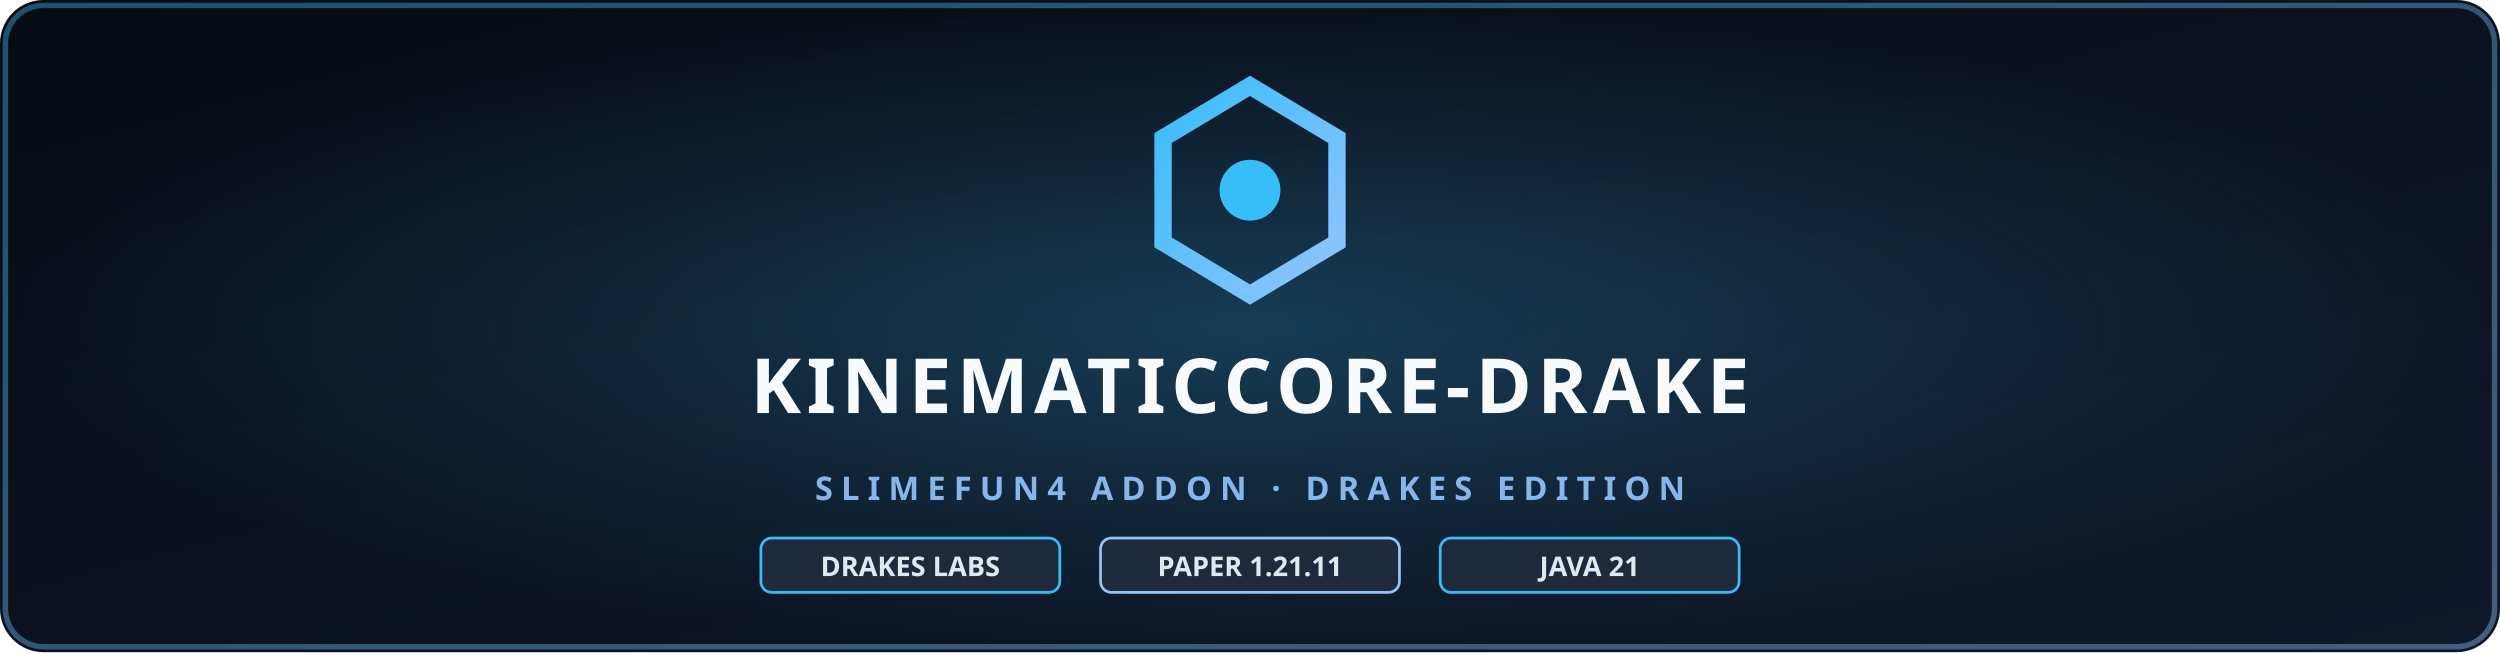
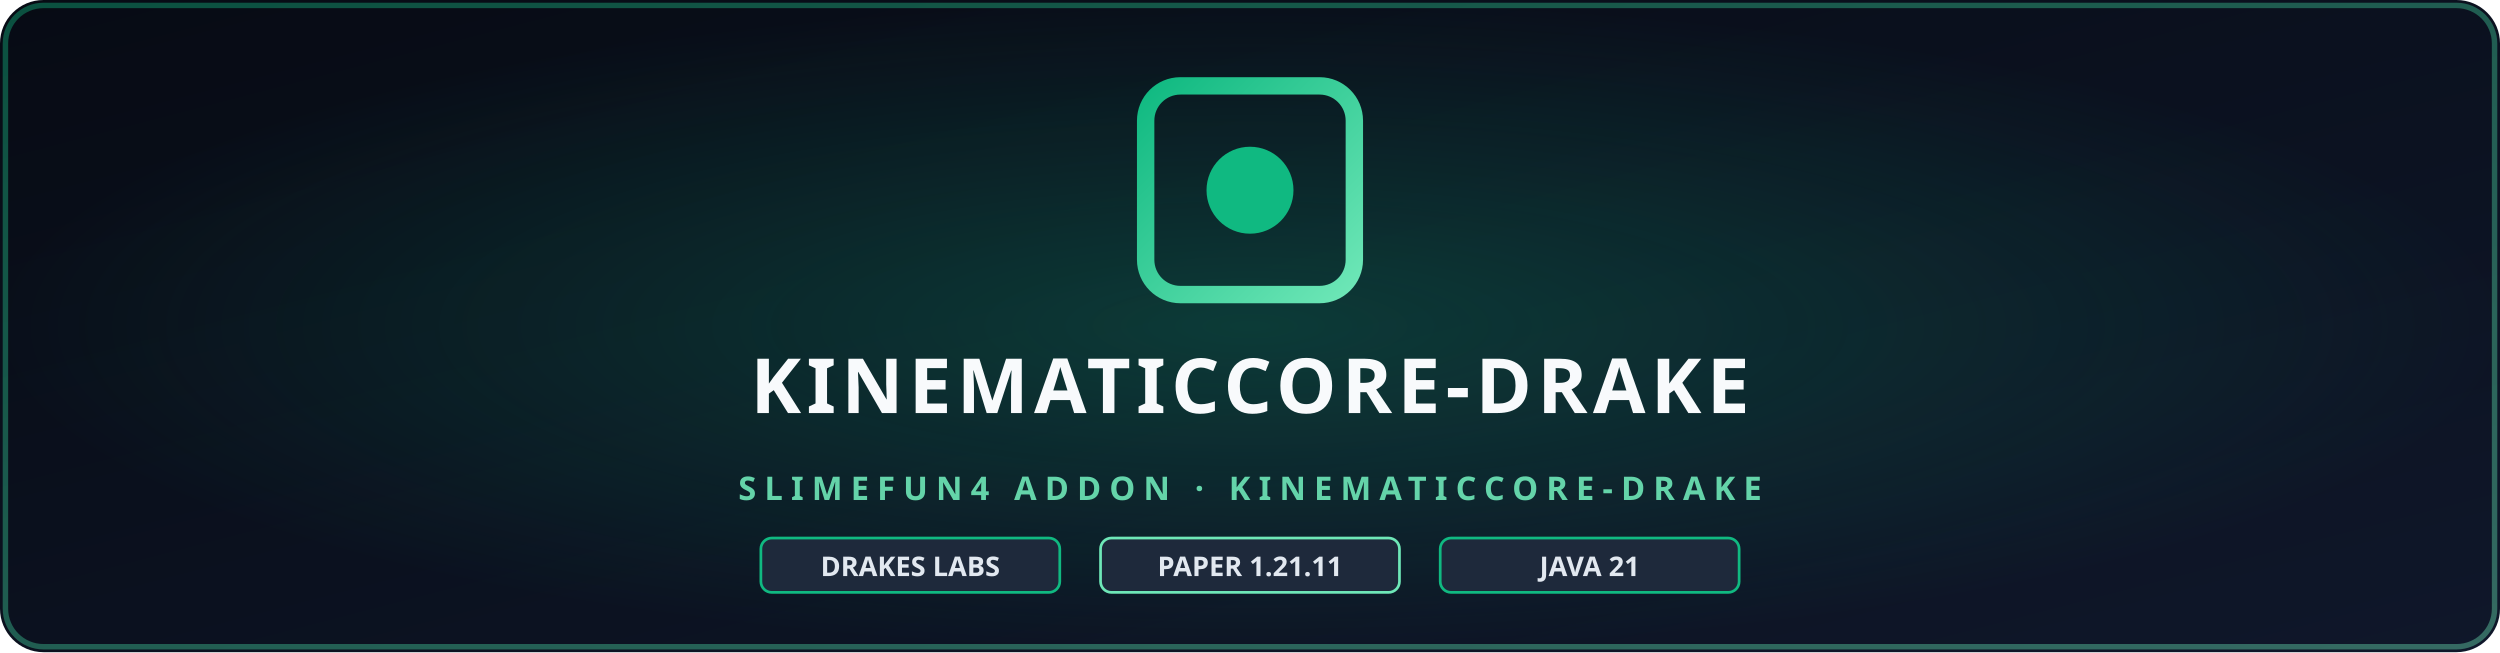
<svg xmlns="http://www.w3.org/2000/svg" viewBox="0 0 920 240" width="920" height="240" role="img" aria-label="KinematicCore-drake Banner">
  <defs>
    <linearGradient id="bFondo" x1="0" y1="0" x2="1" y2="1">
      <stop offset="0%" stop-color="#070B14" />
      <stop offset="100%" stop-color="#0F172A" />
    </linearGradient>
    <linearGradient id="acG" x1="0" y1="0" x2="1" y2="1">
-       <stop offset="0%" stop-color="#38BDF8" />
-       <stop offset="100%" stop-color="#93C5FD" />
+       <stop offset="0%" stop-color="#10B981" />
+       <stop offset="100%" stop-color="#6EE7B7" />
    </linearGradient>
    <radialGradient id="bHalo" cx="50%" cy="50%" r="50%">
-       <stop offset="0%" stop-color="#38BDF8" stop-opacity="0.25" />
-       <stop offset="100%" stop-color="#38BDF8" stop-opacity="0" />
+       <stop offset="0%" stop-color="#10B981" stop-opacity="0.25" />
+       <stop offset="100%" stop-color="#10B981" stop-opacity="0" />
    </radialGradient>
  </defs>
  <rect width="920" height="240" rx="16" fill="url(#bFondo)" />
  <rect width="920" height="240" rx="16" fill="url(#bHalo)" />
  <rect x="2" y="2" width="916" height="236" rx="14" fill="none" stroke="url(#acG)" stroke-width="2" opacity="0.4" />
  <g transform="translate(460,70) scale(1.6)">
-     <polygon points="0,-24 20,-12 20,12 0,24 -20,12 -20,-12" fill="none" stroke="url(#acG)" stroke-width="4" />
-     <circle cx="0" cy="0" r="7" fill="#38BDF8" />
+     <rect x="-24" y="-24" width="48" height="48" rx="8" fill="none" stroke="url(#acG)" stroke-width="4" />
+     <circle cx="0" cy="0" r="10" fill="#10B981" />
  </g>
  <text x="460" y="152" text-anchor="middle" font-family="'Segoe UI', system-ui, -apple-system, sans-serif" font-weight="900" font-size="28" fill="#F8FAFC" letter-spacing="2">
    KINEMATICCORE-DRAKE
  </text>
-   <text x="460" y="184" text-anchor="middle" font-family="'Segoe UI', system-ui, -apple-system, sans-serif" font-weight="700" font-size="12" fill="#93C5FD" letter-spacing="3" opacity="0.9">
-     SLIMEFUN4 ADDON · DRAKES EDITION
+   <text x="460" y="184" text-anchor="middle" font-family="'Segoe UI', system-ui, -apple-system, sans-serif" font-weight="700" font-size="12" fill="#6EE7B7" letter-spacing="3" opacity="0.9">
+     SLIMEFUN4 ADDON · KINEMATICCORE-DRAKE
  </text>
  <g transform="translate(460, 210)">
-     <rect x="-180" y="-12" width="110" height="20" rx="4" fill="#1E293B" stroke="#38BDF8" stroke-width="1" />
+     <rect x="-180" y="-12" width="110" height="20" rx="4" fill="#1E293B" stroke="#10B981" stroke-width="1" />
    <text x="-125" y="2" text-anchor="middle" font-family="sans-serif" font-size="10" font-weight="700" fill="#E2E8F0">DRAKES LABS</text>
-     <rect x="-55" y="-12" width="110" height="20" rx="4" fill="#1E293B" stroke="#93C5FD" stroke-width="1" />
+     <rect x="-55" y="-12" width="110" height="20" rx="4" fill="#1E293B" stroke="#6EE7B7" stroke-width="1" />
    <text x="0" y="2" text-anchor="middle" font-family="sans-serif" font-size="10" font-weight="700" fill="#E2E8F0">PAPER 1.21.11</text>
-     <rect x="70" y="-12" width="110" height="20" rx="4" fill="#1E293B" stroke="#38BDF8" stroke-width="1" />
+     <rect x="70" y="-12" width="110" height="20" rx="4" fill="#1E293B" stroke="#10B981" stroke-width="1" />
    <text x="125" y="2" text-anchor="middle" font-family="sans-serif" font-size="10" font-weight="700" fill="#E2E8F0">JAVA 21</text>
  </g>
</svg>
